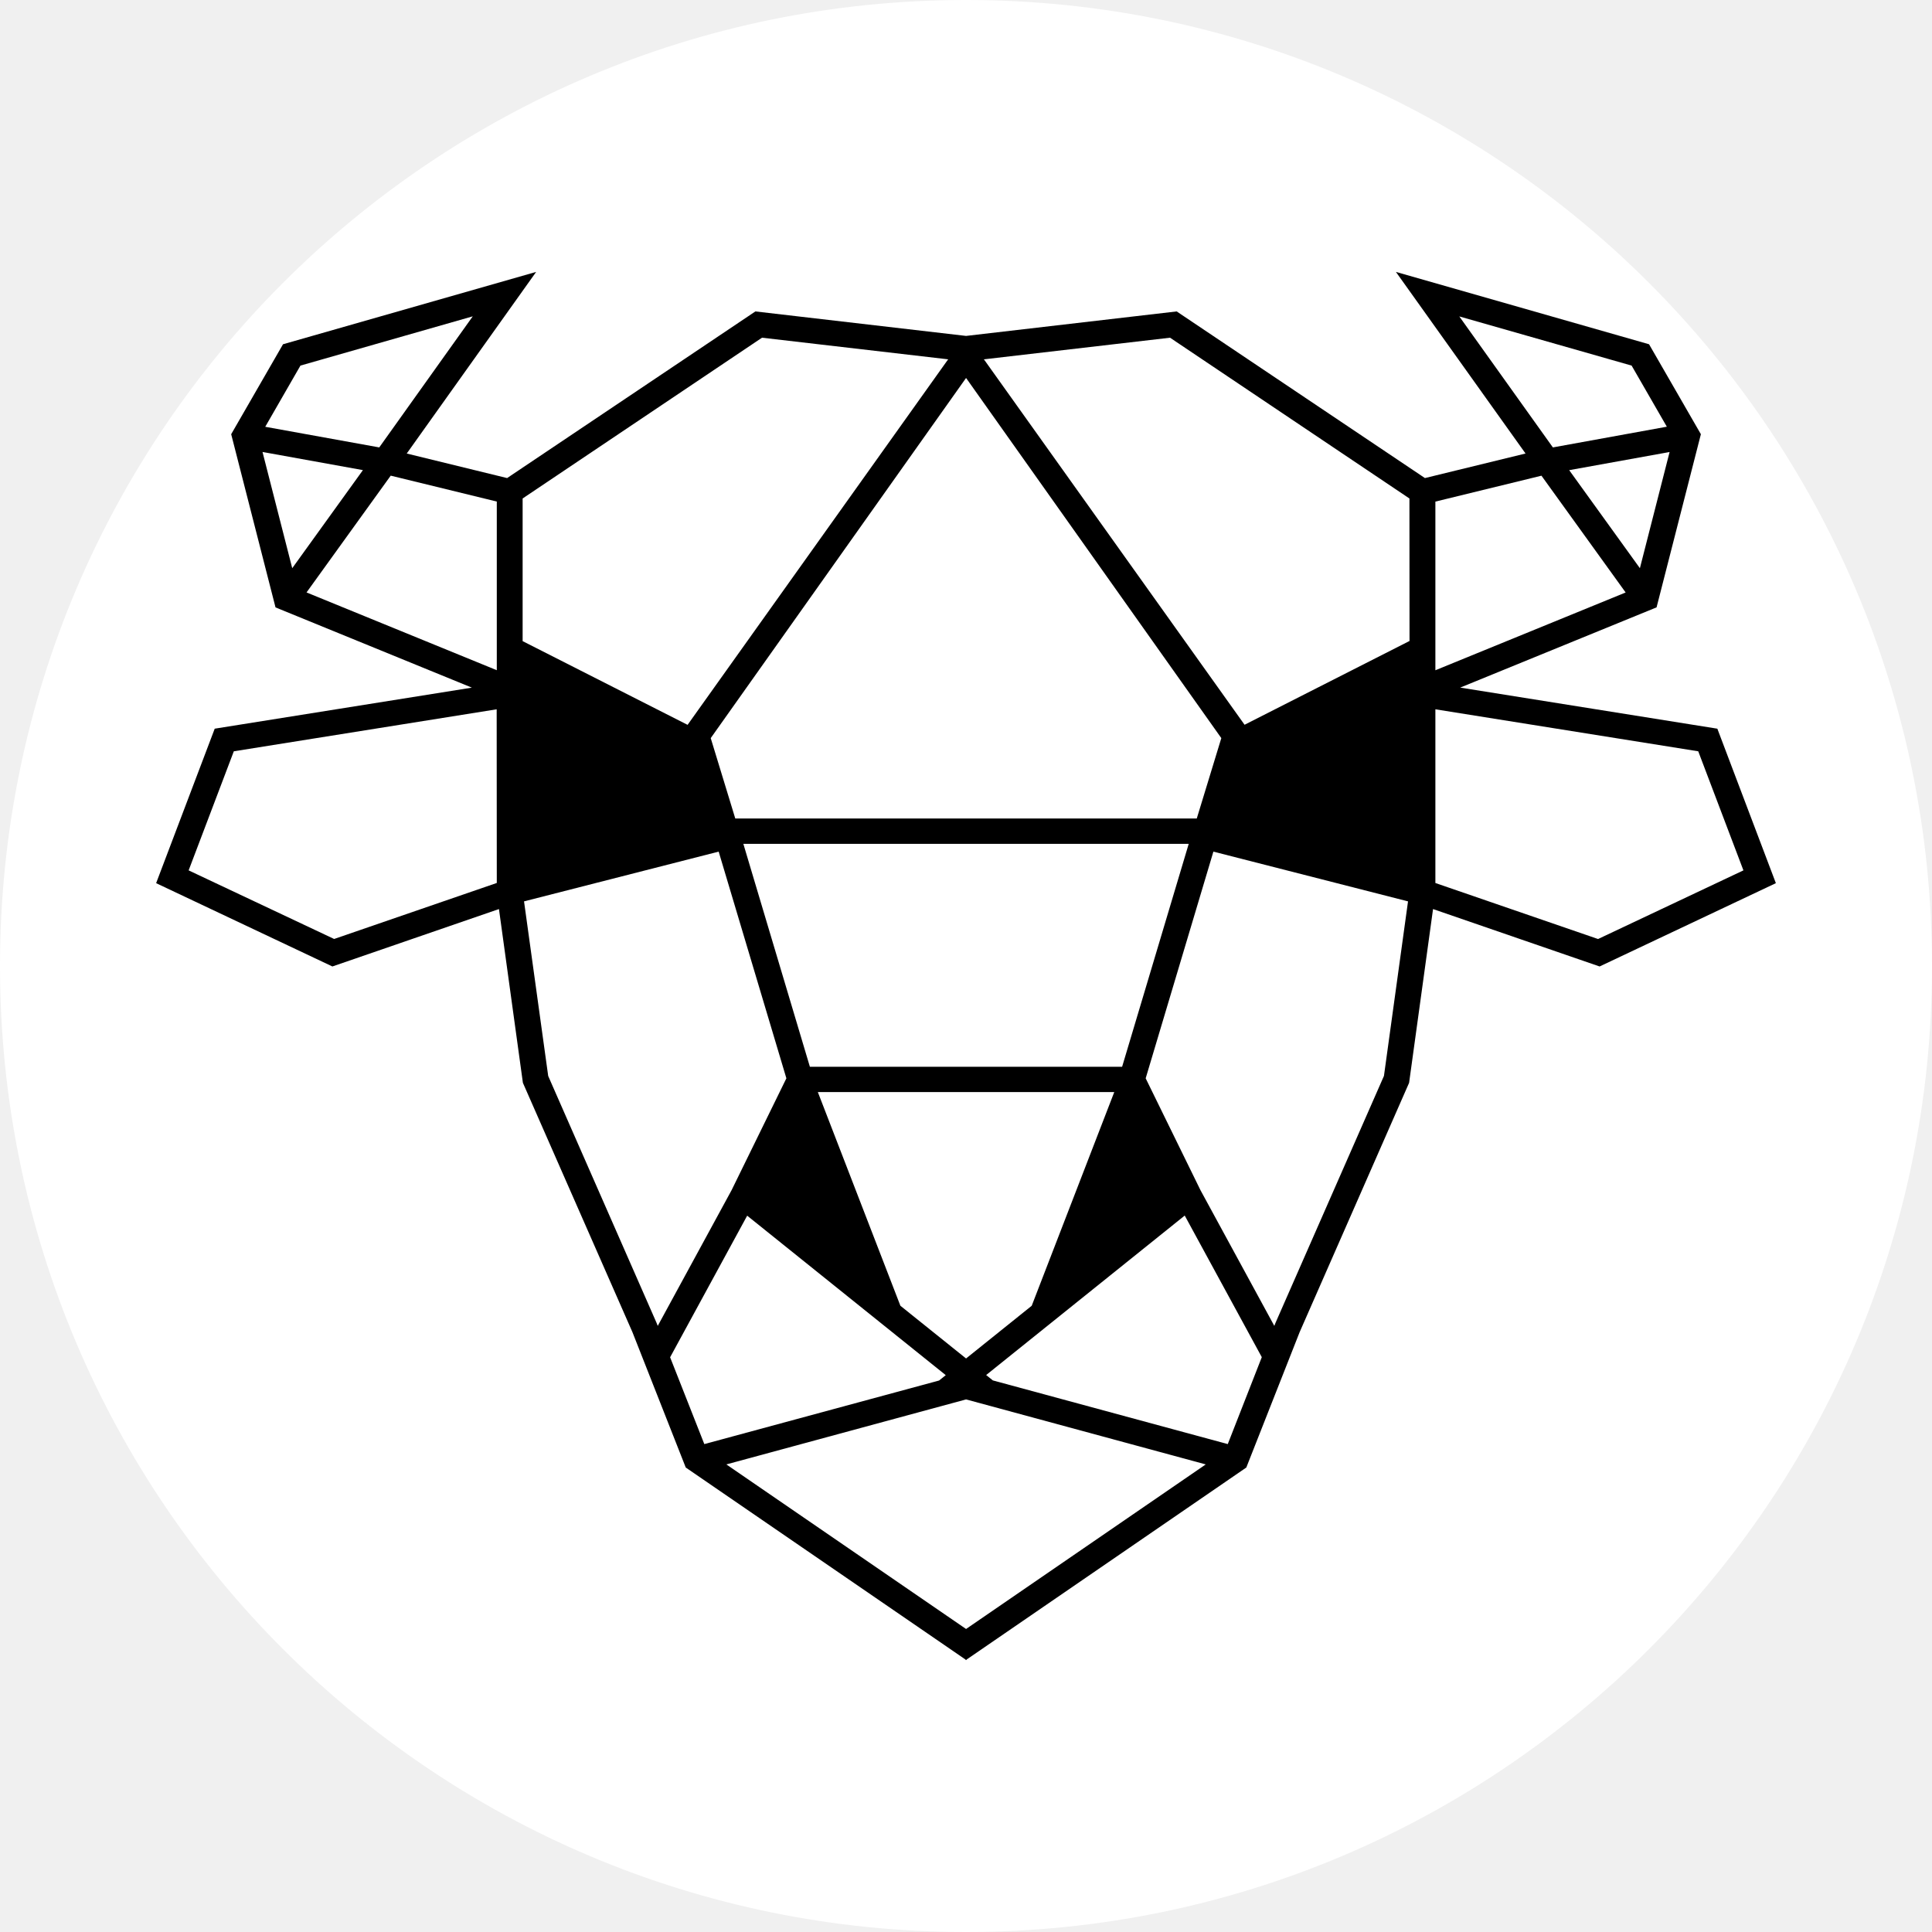
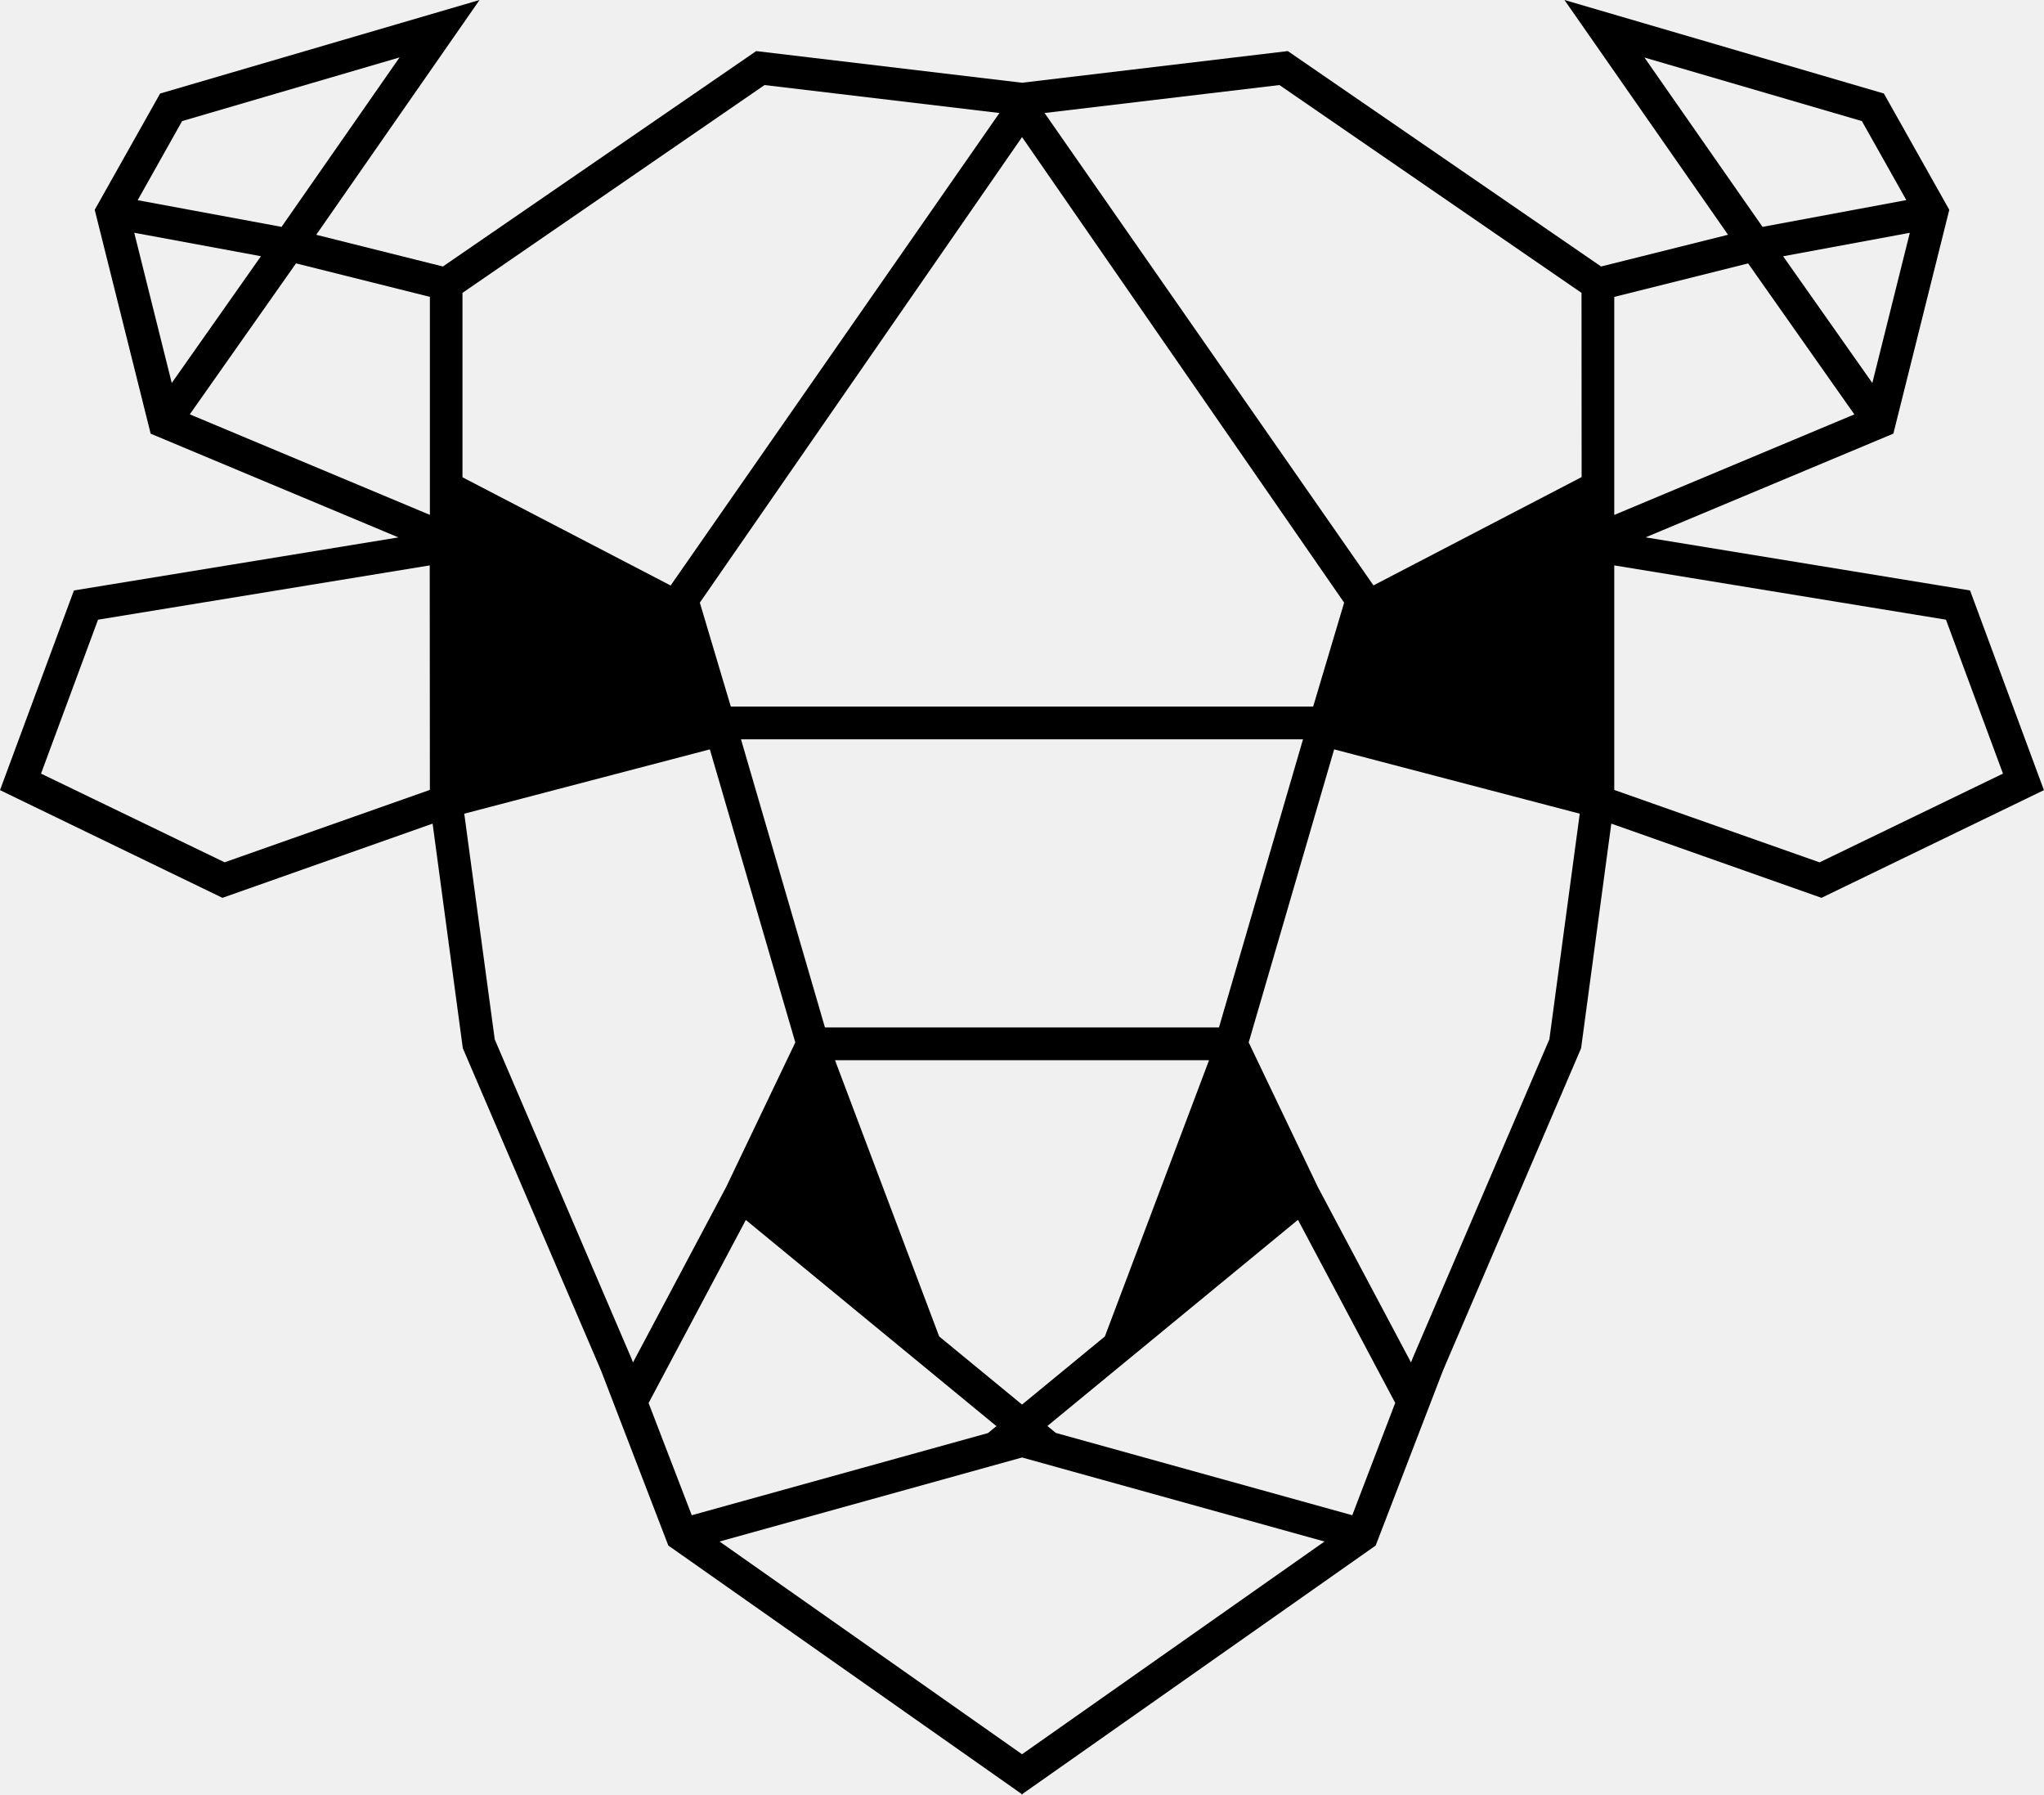
- <svg xmlns="http://www.w3.org/2000/svg" viewBox="0 0 593.696 593.696" version="1.1" id="svg4" width="593.696" height="593.696">
-   <defs id="defs8" />
-   <circle style="fill:#ffffff;fill-opacity:1" id="path847" cx="296.848" cy="296.848" r="296.848" />
-   <path d="m 527.734,223.921 -79.014,-12.626 60.337,-24.656 13.617,-53.208 -15.928,-27.642 -77.787,-22.232 39.603,55.484 0.233,0.321 -30.916,7.545 -76.292,-51.206 -64.719,7.525 -64.739,-7.525 -76.292,51.206 -30.854,-7.538 0.233,-0.321 39.541,-55.491 -77.787,22.232 -15.928,27.642 13.624,53.221 60.337,24.656 -79.021,12.612 -18.005,47.471 54.166,25.6 51.184,-17.64 7.357,53.395 33.665,76.632 16.38,41.586 79.282,54.413 6.74,4.633 v 0.094 l 0.055,0.034 0.069,-0.047 0.069,0.047 0.048,-0.034 v -0.107 l 6.733,-4.619 79.261,-54.413 16.38,-41.586 33.645,-76.632 7.357,-53.395 51.184,17.64 54.166,-25.6 z M 92.325,112.344 145.278,97.207 116.542,137.488 81.506,131.149 Z m -11.656,26.544 30.854,5.577 -21.721,30.139 z m 71.993,132.444 -49.984,17.212 -44.711,-21.081 13.884,-36.592 80.776,-12.907 z m 0,-65.379 -58.465,-23.899 25.87,-35.889 32.596,7.96 z m 222.644,20.867 -7.542,24.696 H 225.945 L 218.403,226.82 296.868,116.146 Z M 299.981,327.807 H 248.873 l -20.446,-68.498 h 136.863 l -20.467,68.498 z m 42.428,7.786 -25.369,65.666 -20.172,16.194 -20.179,-16.194 -25.369,-65.666 z M 160.602,197.016 v -43.836 l 73.563,-49.406 56.868,6.607 0.377,0.047 -0.165,0.154 -79.954,112.16 z m 41.139,209.458 -33.281,-75.822 -7.426,-53.663 59.809,-15.29 20.809,69.663 -16.84,34.376 -22.688,41.7 z m 4.182,10.611 23.682,-43.514 61.023,49.011 -2.057,1.647 -72.137,19.535 z m 90.945,83.494 -73.666,-50.57 73.666,-19.976 73.653,19.976 z m 80.42,-56.816 -72.192,-19.568 -2.057,-1.647 61.023,-49.011 23.682,43.514 z m 47.995,-113.137 -33.302,75.829 -0.391,0.984 -22.688,-41.7 -16.84,-34.376 20.809,-69.663 59.809,15.29 z m 7.858,-133.656 -50.69,25.747 -79.981,-112.133 -0.165,-0.154 0.377,-0.047 56.868,-6.607 73.563,49.406 z m 70.793,-22.366 -21.728,-30.125 30.854,-5.577 z m -55.497,-77.368 52.953,15.11 10.82,18.778 -35.016,6.366 z m -7.35,56.903 32.596,-7.96 25.87,35.889 -58.465,23.899 z m 49.991,134.419 -49.991,-17.212 v -53.382 l 80.776,12.907 13.884,36.592 z" id="path2" style="stroke-width:0.678" />
+ <svg xmlns="http://www.w3.org/2000/svg" viewBox="0 0 725.97 637.21">
+   <path d="m699.71 209.67-115.24-18.86 88-36.83 19.86-79.48-23.23-41.29L555.65 0l57.76 82.88.34.48-45.09 11.27-111.27-76.49L363 29.38l-94.42-11.24-111.27 76.49-45-11.26.34-.48L170.32 0 56.87 33.21 33.64 74.5 53.51 154l88 36.83-115.25 18.84L0 280.58l79 38.24 74.65-26.35 10.73 79.76 49.1 114.47 23.89 62.12L353 630.1l9.83 6.92v.14l.08.05.1-.07.1.07.07-.05V637l9.82-6.9 115.6-81.28 23.89-62.12 49.07-114.47 10.73-79.76 74.65 26.35 79-38.24ZM64.68 43l77.23-22.61L100 80.56l-51.1-9.47Zm-17 39.65 45 8.33L61 136Zm105 197.84-72.9 25.71-65.21-31.49 20.25-54.66 117.81-19.28Zm0-97.66-85.27-35.7 37.73-53.61 47.54 11.89ZM477.4 214l-11 36.89H259.56l-11-36.89L363 48.68ZM367.54 364.85H293l-29.82-102.32h199.61l-29.85 102.32Zm61.88 11.63-37 98.09L363 498.76l-29.43-24.19-37-98.09h132.85Zm-265.16-207V104l107.29-73.8 82.94 9.87.55.07-.24.23-116.61 167.54Zm60 312.88L175.72 369.1l-10.83-80.16 87.23-22.84 30.35 104.06-24.56 51.35-33.09 62.29Zm6.1 15.85 34.54-65 89 73.21-3 2.46-105.21 29.18ZM363 622.93l-107.44-75.54L363 517.55l107.42 29.84Zm117.29-84.87L375 508.83l-3-2.46 89-73.21 34.54 65Zm70-169-48.57 113.27-.57 1.47-33.09-62.29-24.56-51.35 30.35-104.06 87.23 22.84Zm11.46-199.65-73.93 38.46-116.65-167.5-.24-.23.55-.07 82.94-9.87L561.71 104ZM665 136l-31.69-45 45-8.33ZM584.06 20.43 661.29 43l15.78 28.05L626 80.56Zm-10.72 85 47.54-11.89 37.73 53.61-85.27 35.7Zm72.91 200.79-72.91-25.71v-79.74l117.81 19.28 20.25 54.66Z" />
</svg>
